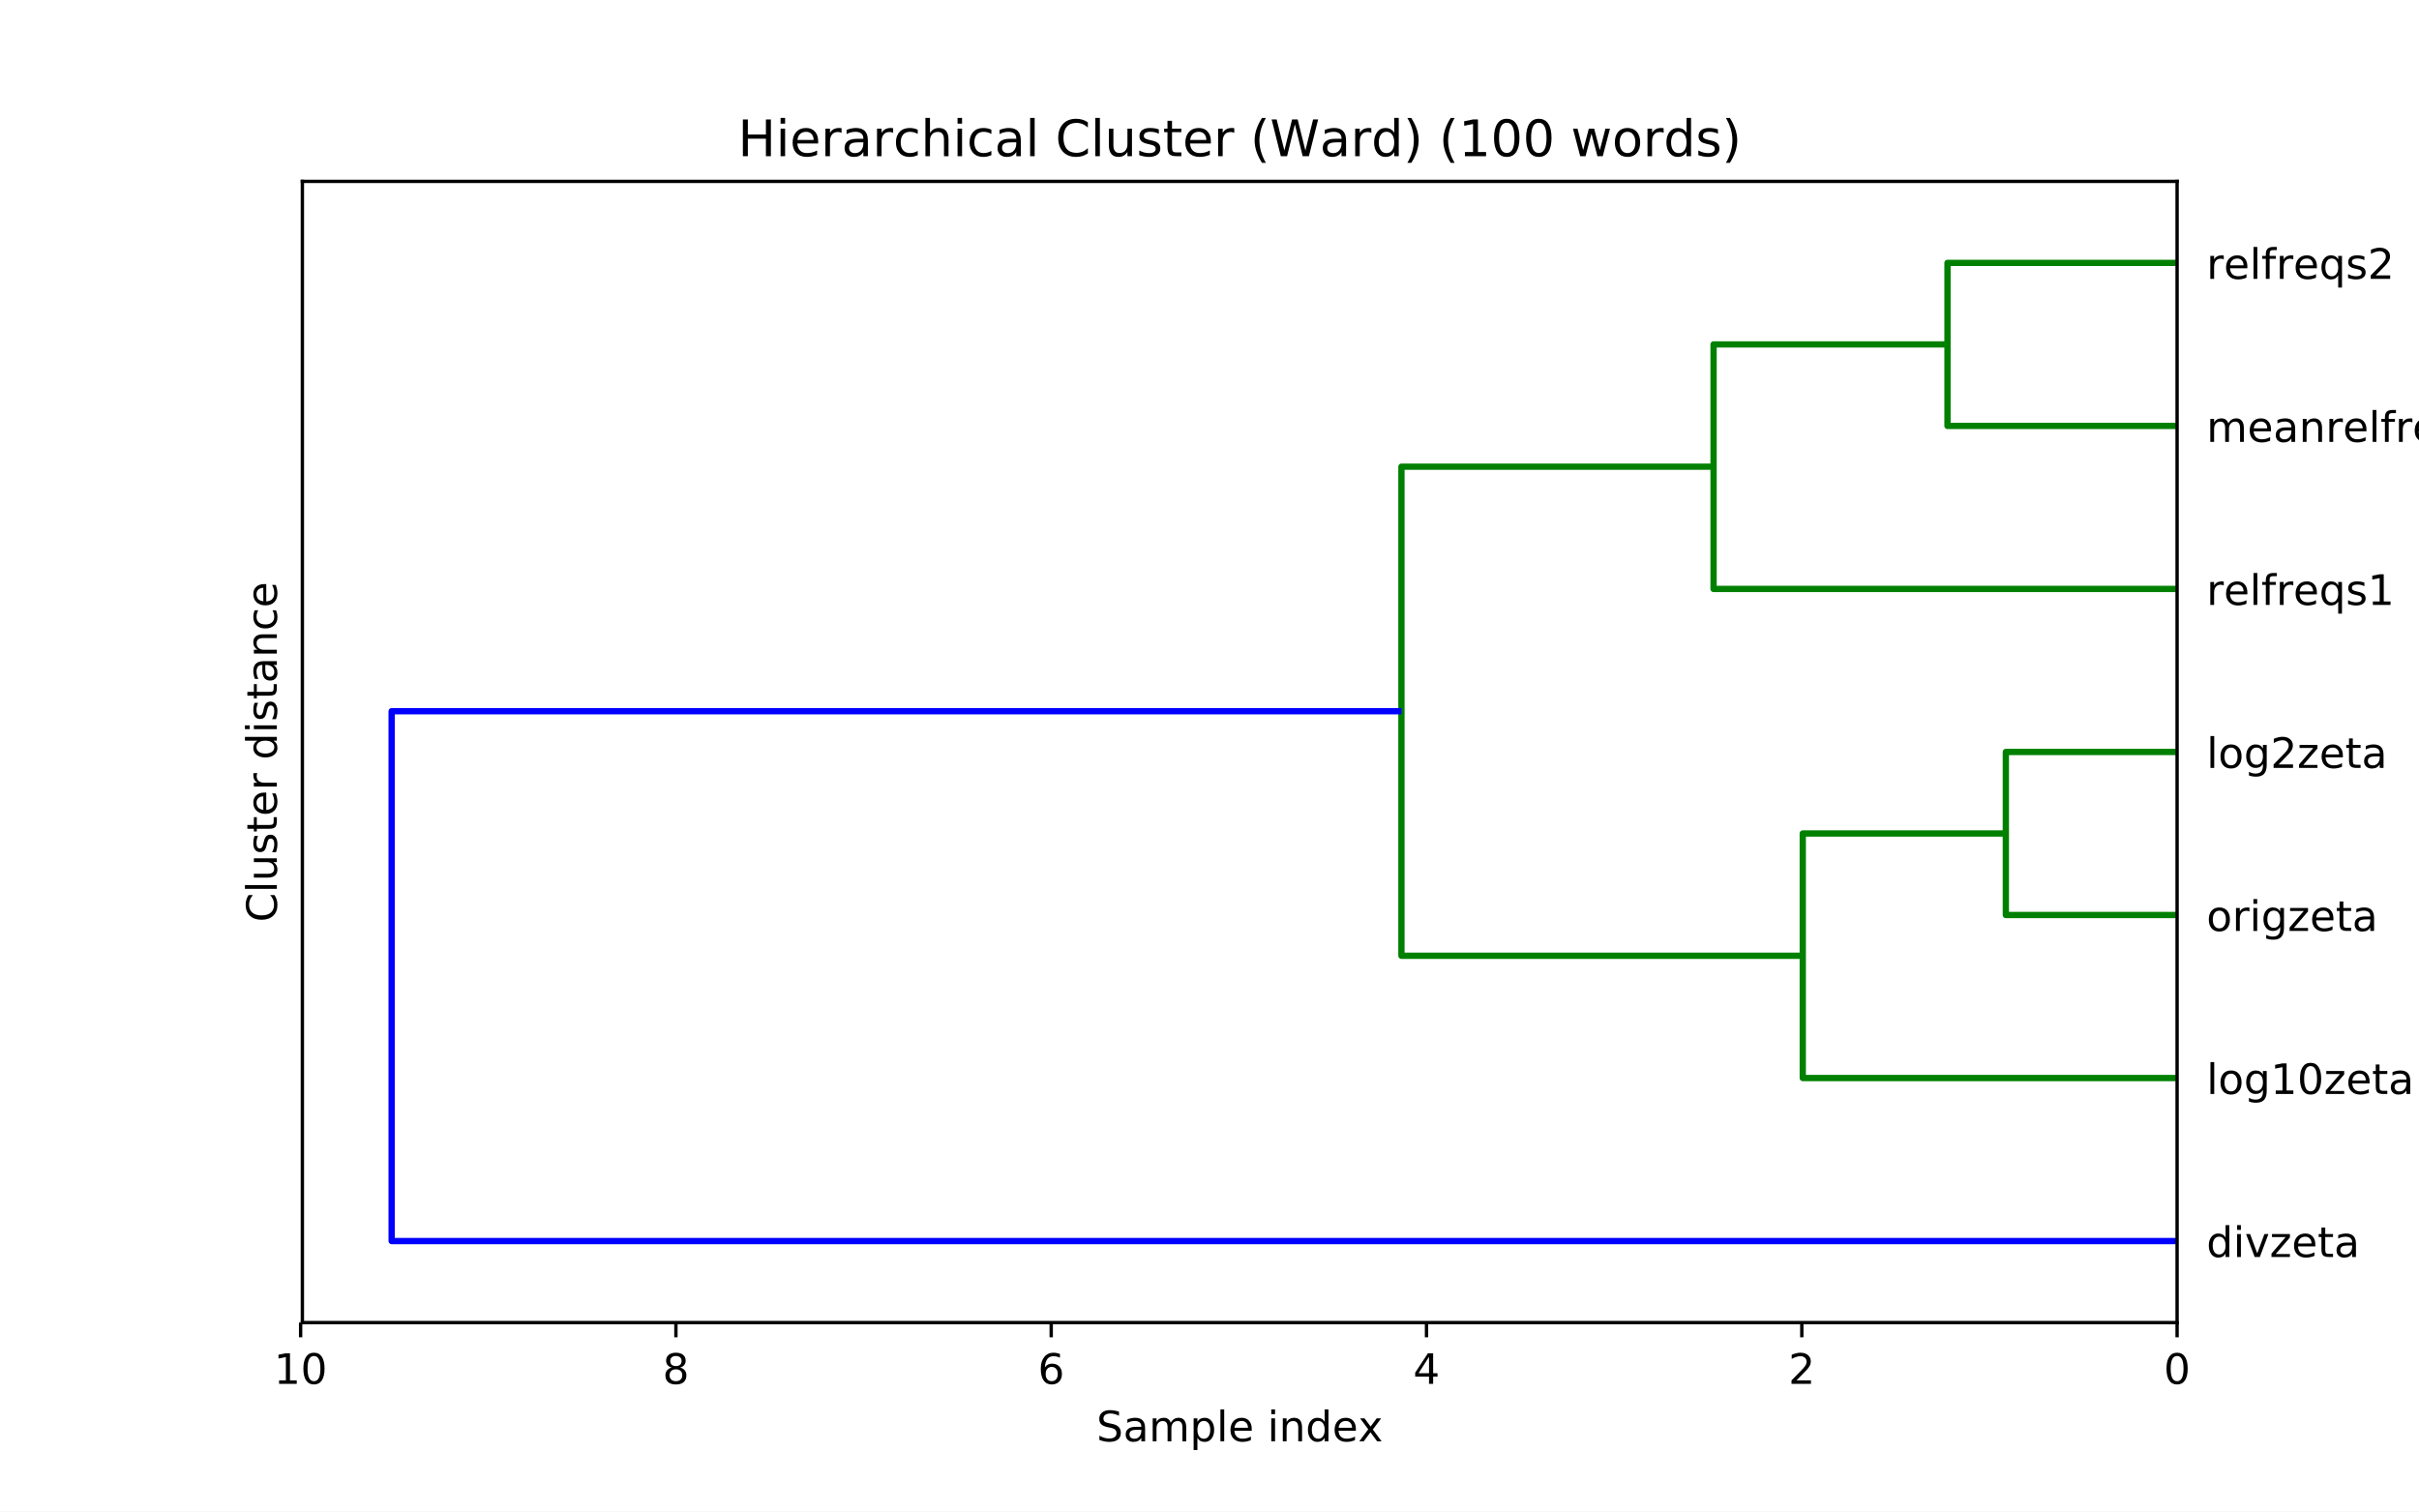
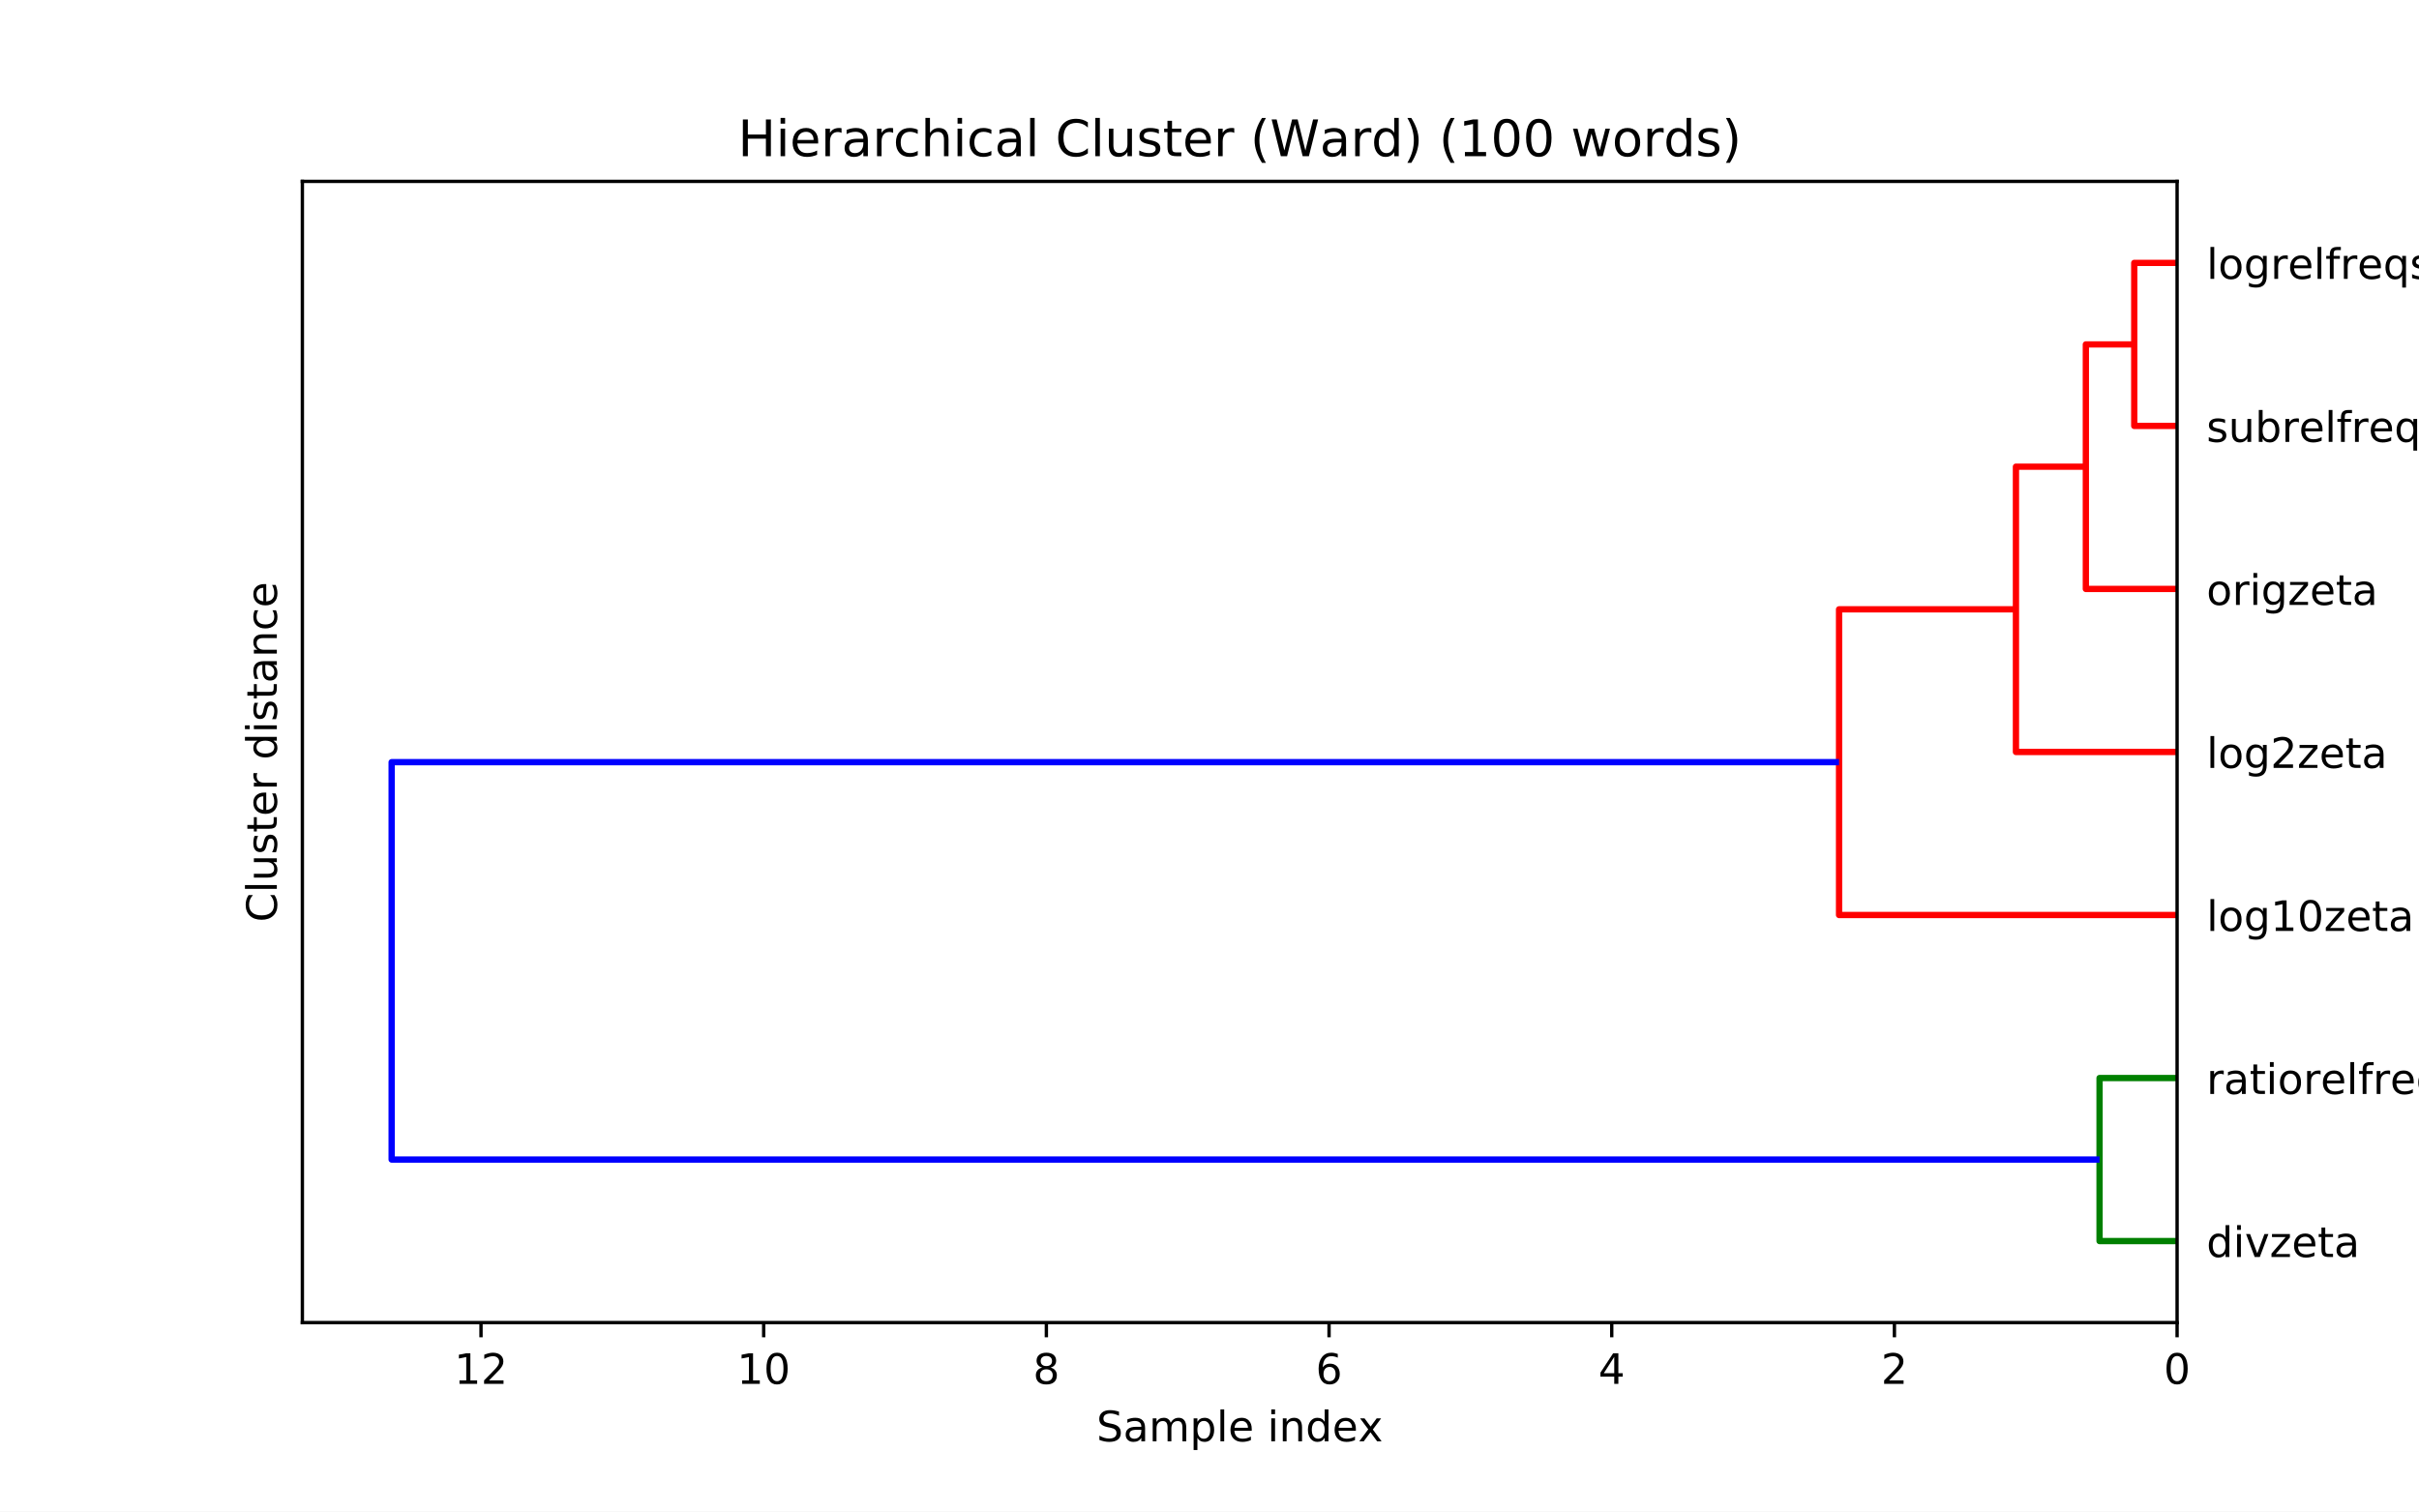
<svg xmlns="http://www.w3.org/2000/svg" xmlns:xlink="http://www.w3.org/1999/xlink" height="360pt" version="1.1" viewBox="0 0 576 360" width="576pt">
  <defs>
    <style type="text/css">
*{stroke-linecap:butt;stroke-linejoin:round;}
  </style>
  </defs>
  <g id="figure_1">
    <g id="patch_1">
      <path d="M 0 360  L 576 360  L 576 0  L 0 0  z " style="fill:#ffffff;" />
    </g>
    <g id="axes_1">
      <g id="patch_2">
        <path d="M 72 315  L 518.4 315  L 518.4 43.2  L 72 43.2  z " style="fill:#ffffff;" />
      </g>
      <g id="matplotlib.axis_1">
        <g id="xtick_1">
          <g id="line2d_1">
            <defs>
-               <path d="M 0 0  L 0 3.5  " id="m16da361087" style="stroke:#000000;stroke-width:0.8;" />
-             </defs>
-             <g>
-               <use style="stroke:#000000;stroke-width:0.8;" x="518.4" xlink:href="#m16da361087" y="315" />
+               <path d="M 0 0  L 0 3.5  " id="meb3d5bbea2" style="stroke:#000000;stroke-width:0.8;" />
+             </defs>
+             <g>
+               <use style="stroke:#000000;stroke-width:0.8;" x="518.4" xlink:href="#meb3d5bbea2" y="315" />
            </g>
          </g>
          <g id="text_1">
            <defs>
              <path d="M 31.781 66.406  Q 24.172 66.406 20.328 58.906  Q 16.5 51.422 16.5 36.375  Q 16.5 21.391 20.328 13.891  Q 24.172 6.391 31.781 6.391  Q 39.453 6.391 43.281 13.891  Q 47.125 21.391 47.125 36.375  Q 47.125 51.422 43.281 58.906  Q 39.453 66.406 31.781 66.406  z M 31.781 74.219  Q 44.047 74.219 50.516 64.516  Q 56.984 54.828 56.984 36.375  Q 56.984 17.969 50.516 8.266  Q 44.047 -1.422 31.781 -1.422  Q 19.531 -1.422 13.062 8.266  Q 6.594 17.969 6.594 36.375  Q 6.594 54.828 13.062 64.516  Q 19.531 74.219 31.781 74.219  z " id="DejaVuSans-30" />
            </defs>
            <g transform="translate(515.2188 329.5984)scale(0.1 -0.1)">
              <use xlink:href="#DejaVuSans-30" />
            </g>
          </g>
        </g>
        <g id="xtick_2">
          <g id="line2d_2">
            <g>
-               <use style="stroke:#000000;stroke-width:0.8;" x="429.036" xlink:href="#m16da361087" y="315" />
+               <use style="stroke:#000000;stroke-width:0.8;" x="451.089" xlink:href="#meb3d5bbea2" y="315" />
            </g>
          </g>
          <g id="text_2">
            <defs>
              <path d="M 19.188 8.297  L 53.609 8.297  L 53.609 0  L 7.328 0  L 7.328 8.297  Q 12.938 14.109 22.625 23.891  Q 32.328 33.688 34.812 36.531  Q 39.547 41.844 41.422 45.531  Q 43.312 49.219 43.312 52.781  Q 43.312 58.594 39.234 62.25  Q 35.156 65.922 28.609 65.922  Q 23.969 65.922 18.812 64.312  Q 13.672 62.703 7.812 59.422  L 7.812 69.391  Q 13.766 71.781 18.938 73  Q 24.125 74.219 28.422 74.219  Q 39.75 74.219 46.484 68.547  Q 53.219 62.891 53.219 53.422  Q 53.219 48.922 51.531 44.891  Q 49.859 40.875 45.406 35.406  Q 44.188 33.984 37.641 27.219  Q 31.109 20.453 19.188 8.297  z " id="DejaVuSans-32" />
            </defs>
-             <g transform="translate(425.8551 329.5984)scale(0.1 -0.1)">
+             <g transform="translate(447.9078 329.5984)scale(0.1 -0.1)">
              <use xlink:href="#DejaVuSans-32" />
            </g>
          </g>
        </g>
        <g id="xtick_3">
          <g id="line2d_3">
            <g>
-               <use style="stroke:#000000;stroke-width:0.8;" x="339.673" xlink:href="#m16da361087" y="315" />
+               <use style="stroke:#000000;stroke-width:0.8;" x="383.778" xlink:href="#meb3d5bbea2" y="315" />
            </g>
          </g>
          <g id="text_3">
            <defs>
              <path d="M 37.797 64.312  L 12.891 25.391  L 37.797 25.391  z M 35.203 72.906  L 47.609 72.906  L 47.609 25.391  L 58.016 25.391  L 58.016 17.188  L 47.609 17.188  L 47.609 0  L 37.797 0  L 37.797 17.188  L 4.891 17.188  L 4.891 26.703  z " id="DejaVuSans-34" />
            </defs>
-             <g transform="translate(336.4915 329.5984)scale(0.1 -0.1)">
+             <g transform="translate(380.5968 329.5984)scale(0.1 -0.1)">
              <use xlink:href="#DejaVuSans-34" />
            </g>
          </g>
        </g>
        <g id="xtick_4">
          <g id="line2d_4">
            <g>
-               <use style="stroke:#000000;stroke-width:0.8;" x="250.309" xlink:href="#m16da361087" y="315" />
+               <use style="stroke:#000000;stroke-width:0.8;" x="316.467" xlink:href="#meb3d5bbea2" y="315" />
            </g>
          </g>
          <g id="text_4">
            <defs>
              <path d="M 33.016 40.375  Q 26.375 40.375 22.484 35.828  Q 18.609 31.297 18.609 23.391  Q 18.609 15.531 22.484 10.953  Q 26.375 6.391 33.016 6.391  Q 39.656 6.391 43.531 10.953  Q 47.406 15.531 47.406 23.391  Q 47.406 31.297 43.531 35.828  Q 39.656 40.375 33.016 40.375  z M 52.594 71.297  L 52.594 62.312  Q 48.875 64.062 45.094 64.984  Q 41.312 65.922 37.594 65.922  Q 27.828 65.922 22.672 59.328  Q 17.531 52.734 16.797 39.406  Q 19.672 43.656 24.016 45.922  Q 28.375 48.188 33.594 48.188  Q 44.578 48.188 50.953 41.516  Q 57.328 34.859 57.328 23.391  Q 57.328 12.156 50.688 5.359  Q 44.047 -1.422 33.016 -1.422  Q 20.359 -1.422 13.672 8.266  Q 6.984 17.969 6.984 36.375  Q 6.984 53.656 15.188 63.938  Q 23.391 74.219 37.203 74.219  Q 40.922 74.219 44.703 73.484  Q 48.484 72.75 52.594 71.297  z " id="DejaVuSans-36" />
            </defs>
-             <g transform="translate(247.1279 329.5984)scale(0.1 -0.1)">
+             <g transform="translate(313.2859 329.5984)scale(0.1 -0.1)">
              <use xlink:href="#DejaVuSans-36" />
            </g>
          </g>
        </g>
        <g id="xtick_5">
          <g id="line2d_5">
            <g>
-               <use style="stroke:#000000;stroke-width:0.8;" x="160.945" xlink:href="#m16da361087" y="315" />
+               <use style="stroke:#000000;stroke-width:0.8;" x="249.156" xlink:href="#meb3d5bbea2" y="315" />
            </g>
          </g>
          <g id="text_5">
            <defs>
              <path d="M 31.781 34.625  Q 24.75 34.625 20.719 30.859  Q 16.703 27.094 16.703 20.516  Q 16.703 13.922 20.719 10.156  Q 24.75 6.391 31.781 6.391  Q 38.812 6.391 42.859 10.172  Q 46.922 13.969 46.922 20.516  Q 46.922 27.094 42.891 30.859  Q 38.875 34.625 31.781 34.625  z M 21.922 38.812  Q 15.578 40.375 12.031 44.719  Q 8.5 49.078 8.5 55.328  Q 8.5 64.062 14.719 69.141  Q 20.953 74.219 31.781 74.219  Q 42.672 74.219 48.875 69.141  Q 55.078 64.062 55.078 55.328  Q 55.078 49.078 51.531 44.719  Q 48 40.375 41.703 38.812  Q 48.828 37.156 52.797 32.312  Q 56.781 27.484 56.781 20.516  Q 56.781 9.906 50.312 4.234  Q 43.844 -1.422 31.781 -1.422  Q 19.734 -1.422 13.25 4.234  Q 6.781 9.906 6.781 20.516  Q 6.781 27.484 10.781 32.312  Q 14.797 37.156 21.922 38.812  z M 18.312 54.391  Q 18.312 48.734 21.844 45.562  Q 25.391 42.391 31.781 42.391  Q 38.141 42.391 41.719 45.562  Q 45.312 48.734 45.312 54.391  Q 45.312 60.062 41.719 63.234  Q 38.141 66.406 31.781 66.406  Q 25.391 66.406 21.844 63.234  Q 18.312 60.062 18.312 54.391  z " id="DejaVuSans-38" />
            </defs>
-             <g transform="translate(157.7642 329.5984)scale(0.1 -0.1)">
+             <g transform="translate(245.9749 329.5984)scale(0.1 -0.1)">
              <use xlink:href="#DejaVuSans-38" />
            </g>
          </g>
        </g>
        <g id="xtick_6">
          <g id="line2d_6">
            <g>
-               <use style="stroke:#000000;stroke-width:0.8;" x="71.582" xlink:href="#m16da361087" y="315" />
+               <use style="stroke:#000000;stroke-width:0.8;" x="181.845" xlink:href="#meb3d5bbea2" y="315" />
            </g>
          </g>
          <g id="text_6">
            <defs>
              <path d="M 12.406 8.297  L 28.516 8.297  L 28.516 63.922  L 10.984 60.406  L 10.984 69.391  L 28.422 72.906  L 38.281 72.906  L 38.281 8.297  L 54.391 8.297  L 54.391 0  L 12.406 0  z " id="DejaVuSans-31" />
            </defs>
-             <g transform="translate(65.21937 329.5984)scale(0.1 -0.1)">
+             <g transform="translate(175.4827 329.5984)scale(0.1 -0.1)">
              <use xlink:href="#DejaVuSans-31" />
              <use x="63.623" xlink:href="#DejaVuSans-30" />
            </g>
          </g>
        </g>
-         <g id="text_7">
+         <g id="xtick_7">
+           <g id="line2d_7">
+             <g>
+               <use style="stroke:#000000;stroke-width:0.8;" x="114.534" xlink:href="#meb3d5bbea2" y="315" />
+             </g>
+           </g>
+           <g id="text_7">
+             <g transform="translate(108.1718 329.5984)scale(0.1 -0.1)">
+               <use xlink:href="#DejaVuSans-31" />
+               <use x="63.623" xlink:href="#DejaVuSans-32" />
+             </g>
+           </g>
+         </g>
+         <g id="text_8">
          <defs>
            <path d="M 53.516 70.516  L 53.516 60.891  Q 47.906 63.578 42.922 64.891  Q 37.938 66.219 33.297 66.219  Q 25.25 66.219 20.875 63.094  Q 16.5 59.969 16.5 54.203  Q 16.5 49.359 19.406 46.891  Q 22.312 44.438 30.422 42.922  L 36.375 41.703  Q 47.406 39.594 52.656 34.297  Q 57.906 29 57.906 20.125  Q 57.906 9.516 50.797 4.047  Q 43.703 -1.422 29.984 -1.422  Q 24.812 -1.422 18.969 -0.25  Q 13.141 0.922 6.891 3.219  L 6.891 13.375  Q 12.891 10.016 18.656 8.297  Q 24.422 6.594 29.984 6.594  Q 38.422 6.594 43.016 9.906  Q 47.609 13.234 47.609 19.391  Q 47.609 24.75 44.312 27.781  Q 41.016 30.812 33.5 32.328  L 27.484 33.5  Q 16.453 35.688 11.516 40.375  Q 6.594 45.062 6.594 53.422  Q 6.594 63.094 13.406 68.656  Q 20.219 74.219 32.172 74.219  Q 37.312 74.219 42.625 73.281  Q 47.953 72.359 53.516 70.516  z " id="DejaVuSans-53" />
            <path d="M 34.281 27.484  Q 23.391 27.484 19.188 25  Q 14.984 22.516 14.984 16.5  Q 14.984 11.719 18.141 8.906  Q 21.297 6.109 26.703 6.109  Q 34.188 6.109 38.703 11.406  Q 43.219 16.703 43.219 25.484  L 43.219 27.484  z M 52.203 31.203  L 52.203 0  L 43.219 0  L 43.219 8.297  Q 40.141 3.328 35.547 0.953  Q 30.953 -1.422 24.312 -1.422  Q 15.922 -1.422 10.953 3.297  Q 6 8.016 6 15.922  Q 6 25.141 12.172 29.828  Q 18.359 34.516 30.609 34.516  L 43.219 34.516  L 43.219 35.406  Q 43.219 41.609 39.141 45  Q 35.062 48.391 27.688 48.391  Q 23 48.391 18.547 47.266  Q 14.109 46.141 10.016 43.891  L 10.016 52.203  Q 14.938 54.109 19.578 55.047  Q 24.219 56 28.609 56  Q 40.484 56 46.344 49.844  Q 52.203 43.703 52.203 31.203  z " id="DejaVuSans-61" />
            <path d="M 52 44.188  Q 55.375 50.25 60.062 53.125  Q 64.75 56 71.094 56  Q 79.641 56 84.281 50.016  Q 88.922 44.047 88.922 33.016  L 88.922 0  L 79.891 0  L 79.891 32.719  Q 79.891 40.578 77.094 44.375  Q 74.312 48.188 68.609 48.188  Q 61.625 48.188 57.562 43.547  Q 53.516 38.922 53.516 30.906  L 53.516 0  L 44.484 0  L 44.484 32.719  Q 44.484 40.625 41.703 44.406  Q 38.922 48.188 33.109 48.188  Q 26.219 48.188 22.156 43.531  Q 18.109 38.875 18.109 30.906  L 18.109 0  L 9.078 0  L 9.078 54.688  L 18.109 54.688  L 18.109 46.188  Q 21.188 51.219 25.484 53.609  Q 29.781 56 35.688 56  Q 41.656 56 45.828 52.969  Q 50 49.953 52 44.188  z " id="DejaVuSans-6d" />
            <path d="M 18.109 8.203  L 18.109 -20.797  L 9.078 -20.797  L 9.078 54.688  L 18.109 54.688  L 18.109 46.391  Q 20.953 51.266 25.266 53.625  Q 29.594 56 35.594 56  Q 45.562 56 51.781 48.094  Q 58.016 40.188 58.016 27.297  Q 58.016 14.406 51.781 6.484  Q 45.562 -1.422 35.594 -1.422  Q 29.594 -1.422 25.266 0.953  Q 20.953 3.328 18.109 8.203  z M 48.688 27.297  Q 48.688 37.203 44.609 42.844  Q 40.531 48.484 33.406 48.484  Q 26.266 48.484 22.188 42.844  Q 18.109 37.203 18.109 27.297  Q 18.109 17.391 22.188 11.75  Q 26.266 6.109 33.406 6.109  Q 40.531 6.109 44.609 11.75  Q 48.688 17.391 48.688 27.297  z " id="DejaVuSans-70" />
            <path d="M 9.422 75.984  L 18.406 75.984  L 18.406 0  L 9.422 0  z " id="DejaVuSans-6c" />
            <path d="M 56.203 29.594  L 56.203 25.203  L 14.891 25.203  Q 15.484 15.922 20.484 11.062  Q 25.484 6.203 34.422 6.203  Q 39.594 6.203 44.453 7.469  Q 49.312 8.734 54.109 11.281  L 54.109 2.781  Q 49.266 0.734 44.188 -0.344  Q 39.109 -1.422 33.891 -1.422  Q 20.797 -1.422 13.156 6.188  Q 5.516 13.812 5.516 26.812  Q 5.516 40.234 12.766 48.109  Q 20.016 56 32.328 56  Q 43.359 56 49.781 48.891  Q 56.203 41.797 56.203 29.594  z M 47.219 32.234  Q 47.125 39.594 43.094 43.984  Q 39.062 48.391 32.422 48.391  Q 24.906 48.391 20.391 44.141  Q 15.875 39.891 15.188 32.172  z " id="DejaVuSans-65" />
            <path id="DejaVuSans-20" />
            <path d="M 9.422 54.688  L 18.406 54.688  L 18.406 0  L 9.422 0  z M 9.422 75.984  L 18.406 75.984  L 18.406 64.594  L 9.422 64.594  z " id="DejaVuSans-69" />
            <path d="M 54.891 33.016  L 54.891 0  L 45.906 0  L 45.906 32.719  Q 45.906 40.484 42.875 44.328  Q 39.844 48.188 33.797 48.188  Q 26.516 48.188 22.312 43.547  Q 18.109 38.922 18.109 30.906  L 18.109 0  L 9.078 0  L 9.078 54.688  L 18.109 54.688  L 18.109 46.188  Q 21.344 51.125 25.703 53.562  Q 30.078 56 35.797 56  Q 45.219 56 50.047 50.172  Q 54.891 44.344 54.891 33.016  z " id="DejaVuSans-6e" />
            <path d="M 45.406 46.391  L 45.406 75.984  L 54.391 75.984  L 54.391 0  L 45.406 0  L 45.406 8.203  Q 42.578 3.328 38.25 0.953  Q 33.938 -1.422 27.875 -1.422  Q 17.969 -1.422 11.734 6.484  Q 5.516 14.406 5.516 27.297  Q 5.516 40.188 11.734 48.094  Q 17.969 56 27.875 56  Q 33.938 56 38.25 53.625  Q 42.578 51.266 45.406 46.391  z M 14.797 27.297  Q 14.797 17.391 18.875 11.75  Q 22.953 6.109 30.078 6.109  Q 37.203 6.109 41.297 11.75  Q 45.406 17.391 45.406 27.297  Q 45.406 37.203 41.297 42.844  Q 37.203 48.484 30.078 48.484  Q 22.953 48.484 18.875 42.844  Q 14.797 37.203 14.797 27.297  z " id="DejaVuSans-64" />
            <path d="M 54.891 54.688  L 35.109 28.078  L 55.906 0  L 45.312 0  L 29.391 21.484  L 13.484 0  L 2.875 0  L 24.125 28.609  L 4.688 54.688  L 15.281 54.688  L 29.781 35.203  L 44.281 54.688  z " id="DejaVuSans-78" />
          </defs>
          <g transform="translate(261.0953 343.2766)scale(0.1 -0.1)">
            <use xlink:href="#DejaVuSans-53" />
            <use x="63.477" xlink:href="#DejaVuSans-61" />
            <use x="124.756" xlink:href="#DejaVuSans-6d" />
            <use x="222.168" xlink:href="#DejaVuSans-70" />
            <use x="285.645" xlink:href="#DejaVuSans-6c" />
            <use x="313.428" xlink:href="#DejaVuSans-65" />
            <use x="374.951" xlink:href="#DejaVuSans-20" />
            <use x="406.738" xlink:href="#DejaVuSans-69" />
            <use x="434.521" xlink:href="#DejaVuSans-6e" />
            <use x="497.9" xlink:href="#DejaVuSans-64" />
            <use x="561.377" xlink:href="#DejaVuSans-65" />
            <use x="622.885" xlink:href="#DejaVuSans-78" />
          </g>
        </g>
      </g>
      <g id="matplotlib.axis_2">
        <g id="ytick_1">
-           <g id="text_8">
+           <g id="text_9">
            <defs>
              <path d="M 2.984 54.688  L 12.5 54.688  L 29.594 8.797  L 46.688 54.688  L 56.203 54.688  L 35.688 0  L 23.484 0  z " id="DejaVuSans-76" />
              <path d="M 5.516 54.688  L 48.188 54.688  L 48.188 46.484  L 14.406 7.172  L 48.188 7.172  L 48.188 0  L 4.297 0  L 4.297 8.203  L 38.094 47.516  L 5.516 47.516  z " id="DejaVuSans-7a" />
              <path d="M 18.312 70.219  L 18.312 54.688  L 36.812 54.688  L 36.812 47.703  L 18.312 47.703  L 18.312 18.016  Q 18.312 11.328 20.141 9.422  Q 21.969 7.516 27.594 7.516  L 36.812 7.516  L 36.812 0  L 27.594 0  Q 17.188 0 13.234 3.875  Q 9.281 7.766 9.281 18.016  L 9.281 47.703  L 2.688 47.703  L 2.688 54.688  L 9.281 54.688  L 9.281 70.219  z " id="DejaVuSans-74" />
            </defs>
            <g transform="translate(525.4 299.3849)scale(0.1 -0.1)">
              <use xlink:href="#DejaVuSans-64" />
              <use x="63.477" xlink:href="#DejaVuSans-69" />
              <use x="91.26" xlink:href="#DejaVuSans-76" />
              <use x="150.439" xlink:href="#DejaVuSans-7a" />
              <use x="202.93" xlink:href="#DejaVuSans-65" />
              <use x="264.453" xlink:href="#DejaVuSans-74" />
              <use x="303.662" xlink:href="#DejaVuSans-61" />
            </g>
          </g>
        </g>
        <g id="ytick_2">
-           <g id="text_9">
-             <defs>
+           <g id="text_10">
+             <defs>
+               <path d="M 41.109 46.297  Q 39.594 47.172 37.812 47.578  Q 36.031 48 33.891 48  Q 26.266 48 22.188 43.047  Q 18.109 38.094 18.109 28.812  L 18.109 0  L 9.078 0  L 9.078 54.688  L 18.109 54.688  L 18.109 46.188  Q 20.953 51.172 25.484 53.578  Q 30.031 56 36.531 56  Q 37.453 56 38.578 55.875  Q 39.703 55.766 41.062 55.516  z " id="DejaVuSans-72" />
              <path d="M 30.609 48.391  Q 23.391 48.391 19.188 42.75  Q 14.984 37.109 14.984 27.297  Q 14.984 17.484 19.156 11.844  Q 23.344 6.203 30.609 6.203  Q 37.797 6.203 41.984 11.859  Q 46.188 17.531 46.188 27.297  Q 46.188 37.016 41.984 42.703  Q 37.797 48.391 30.609 48.391  z M 30.609 56  Q 42.328 56 49.016 48.375  Q 55.719 40.766 55.719 27.297  Q 55.719 13.875 49.016 6.219  Q 42.328 -1.422 30.609 -1.422  Q 18.844 -1.422 12.172 6.219  Q 5.516 13.875 5.516 27.297  Q 5.516 40.766 12.172 48.375  Q 18.844 56 30.609 56  z " id="DejaVuSans-6f" />
+               <path d="M 37.109 75.984  L 37.109 68.5  L 28.516 68.5  Q 23.688 68.5 21.797 66.547  Q 19.922 64.594 19.922 59.516  L 19.922 54.688  L 34.719 54.688  L 34.719 47.703  L 19.922 47.703  L 19.922 0  L 10.891 0  L 10.891 47.703  L 2.297 47.703  L 2.297 54.688  L 10.891 54.688  L 10.891 58.5  Q 10.891 67.625 15.141 71.797  Q 19.391 75.984 28.609 75.984  z " id="DejaVuSans-66" />
+               <path d="M 14.797 27.297  Q 14.797 17.391 18.875 11.75  Q 22.953 6.109 30.078 6.109  Q 37.203 6.109 41.297 11.75  Q 45.406 17.391 45.406 27.297  Q 45.406 37.203 41.297 42.844  Q 37.203 48.484 30.078 48.484  Q 22.953 48.484 18.875 42.844  Q 14.797 37.203 14.797 27.297  z M 45.406 8.203  Q 42.578 3.328 38.25 0.953  Q 33.938 -1.422 27.875 -1.422  Q 17.969 -1.422 11.734 6.484  Q 5.516 14.406 5.516 27.297  Q 5.516 40.188 11.734 48.094  Q 17.969 56 27.875 56  Q 33.938 56 38.25 53.625  Q 42.578 51.266 45.406 46.391  L 45.406 54.688  L 54.391 54.688  L 54.391 -20.797  L 45.406 -20.797  z " id="DejaVuSans-71" />
+               <path d="M 44.281 53.078  L 44.281 44.578  Q 40.484 46.531 36.375 47.5  Q 32.281 48.484 27.875 48.484  Q 21.188 48.484 17.844 46.438  Q 14.5 44.391 14.5 40.281  Q 14.5 37.156 16.891 35.375  Q 19.281 33.594 26.516 31.984  L 29.594 31.297  Q 39.156 29.25 43.188 25.516  Q 47.219 21.781 47.219 15.094  Q 47.219 7.469 41.188 3.016  Q 35.156 -1.422 24.609 -1.422  Q 20.219 -1.422 15.453 -0.562  Q 10.688 0.297 5.422 2  L 5.422 11.281  Q 10.406 8.688 15.234 7.391  Q 20.062 6.109 24.812 6.109  Q 31.156 6.109 34.562 8.281  Q 37.984 10.453 37.984 14.406  Q 37.984 18.062 35.516 20.016  Q 33.062 21.969 24.703 23.781  L 21.578 24.516  Q 13.234 26.266 9.516 29.906  Q 5.812 33.547 5.812 39.891  Q 5.812 47.609 11.281 51.797  Q 16.75 56 26.812 56  Q 31.781 56 36.172 55.266  Q 40.578 54.547 44.281 53.078  z " id="DejaVuSans-73" />
+             </defs>
+             <g transform="translate(525.4 260.5564)scale(0.1 -0.1)">
+               <use xlink:href="#DejaVuSans-72" />
+               <use x="41.113" xlink:href="#DejaVuSans-61" />
+               <use x="102.393" xlink:href="#DejaVuSans-74" />
+               <use x="141.602" xlink:href="#DejaVuSans-69" />
+               <use x="169.385" xlink:href="#DejaVuSans-6f" />
+               <use x="230.566" xlink:href="#DejaVuSans-72" />
+               <use x="271.648" xlink:href="#DejaVuSans-65" />
+               <use x="333.172" xlink:href="#DejaVuSans-6c" />
+               <use x="360.955" xlink:href="#DejaVuSans-66" />
+               <use x="396.16" xlink:href="#DejaVuSans-72" />
+               <use x="437.242" xlink:href="#DejaVuSans-65" />
+               <use x="498.766" xlink:href="#DejaVuSans-71" />
+               <use x="562.242" xlink:href="#DejaVuSans-73" />
+             </g>
+           </g>
+         </g>
+         <g id="ytick_3">
+           <g id="text_11">
+             <defs>
              <path d="M 45.406 27.984  Q 45.406 37.75 41.375 43.109  Q 37.359 48.484 30.078 48.484  Q 22.859 48.484 18.828 43.109  Q 14.797 37.75 14.797 27.984  Q 14.797 18.266 18.828 12.891  Q 22.859 7.516 30.078 7.516  Q 37.359 7.516 41.375 12.891  Q 45.406 18.266 45.406 27.984  z M 54.391 6.781  Q 54.391 -7.172 48.188 -13.984  Q 42 -20.797 29.203 -20.797  Q 24.469 -20.797 20.266 -20.094  Q 16.062 -19.391 12.109 -17.922  L 12.109 -9.188  Q 16.062 -11.328 19.922 -12.344  Q 23.781 -13.375 27.781 -13.375  Q 36.625 -13.375 41.016 -8.766  Q 45.406 -4.156 45.406 5.172  L 45.406 9.625  Q 42.625 4.781 38.281 2.391  Q 33.938 0 27.875 0  Q 17.828 0 11.672 7.656  Q 5.516 15.328 5.516 27.984  Q 5.516 40.672 11.672 48.328  Q 17.828 56 27.875 56  Q 33.938 56 38.281 53.609  Q 42.625 51.219 45.406 46.391  L 45.406 54.688  L 54.391 54.688  z " id="DejaVuSans-67" />
            </defs>
-             <g transform="translate(525.4 260.5564)scale(0.1 -0.1)">
+             <g transform="translate(525.4 221.7278)scale(0.1 -0.1)">
              <use xlink:href="#DejaVuSans-6c" />
              <use x="27.783" xlink:href="#DejaVuSans-6f" />
              <use x="88.965" xlink:href="#DejaVuSans-67" />
              <use x="152.441" xlink:href="#DejaVuSans-31" />
              <use x="216.064" xlink:href="#DejaVuSans-30" />
              <use x="279.688" xlink:href="#DejaVuSans-7a" />
              <use x="332.178" xlink:href="#DejaVuSans-65" />
              <use x="393.701" xlink:href="#DejaVuSans-74" />
              <use x="432.91" xlink:href="#DejaVuSans-61" />
            </g>
          </g>
        </g>
-         <g id="ytick_3">
-           <g id="text_10">
-             <defs>
-               <path d="M 41.109 46.297  Q 39.594 47.172 37.812 47.578  Q 36.031 48 33.891 48  Q 26.266 48 22.188 43.047  Q 18.109 38.094 18.109 28.812  L 18.109 0  L 9.078 0  L 9.078 54.688  L 18.109 54.688  L 18.109 46.188  Q 20.953 51.172 25.484 53.578  Q 30.031 56 36.531 56  Q 37.453 56 38.578 55.875  Q 39.703 55.766 41.062 55.516  z " id="DejaVuSans-72" />
-             </defs>
-             <g transform="translate(525.4 221.7278)scale(0.1 -0.1)">
-               <use xlink:href="#DejaVuSans-6f" />
-               <use x="61.182" xlink:href="#DejaVuSans-72" />
-               <use x="102.295" xlink:href="#DejaVuSans-69" />
-               <use x="130.078" xlink:href="#DejaVuSans-67" />
-               <use x="193.555" xlink:href="#DejaVuSans-7a" />
-               <use x="246.045" xlink:href="#DejaVuSans-65" />
-               <use x="307.568" xlink:href="#DejaVuSans-74" />
-               <use x="346.777" xlink:href="#DejaVuSans-61" />
-             </g>
-           </g>
-         </g>
        <g id="ytick_4">
-           <g id="text_11">
+           <g id="text_12">
            <g transform="translate(525.4 182.8992)scale(0.1 -0.1)">
              <use xlink:href="#DejaVuSans-6c" />
              <use x="27.783" xlink:href="#DejaVuSans-6f" />
              <use x="88.965" xlink:href="#DejaVuSans-67" />
              <use x="152.441" xlink:href="#DejaVuSans-32" />
              <use x="216.064" xlink:href="#DejaVuSans-7a" />
              <use x="268.555" xlink:href="#DejaVuSans-65" />
              <use x="330.078" xlink:href="#DejaVuSans-74" />
              <use x="369.287" xlink:href="#DejaVuSans-61" />
            </g>
          </g>
        </g>
        <g id="ytick_5">
-           <g id="text_12">
-             <defs>
-               <path d="M 37.109 75.984  L 37.109 68.5  L 28.516 68.5  Q 23.688 68.5 21.797 66.547  Q 19.922 64.594 19.922 59.516  L 19.922 54.688  L 34.719 54.688  L 34.719 47.703  L 19.922 47.703  L 19.922 0  L 10.891 0  L 10.891 47.703  L 2.297 47.703  L 2.297 54.688  L 10.891 54.688  L 10.891 58.5  Q 10.891 67.625 15.141 71.797  Q 19.391 75.984 28.609 75.984  z " id="DejaVuSans-66" />
-               <path d="M 14.797 27.297  Q 14.797 17.391 18.875 11.75  Q 22.953 6.109 30.078 6.109  Q 37.203 6.109 41.297 11.75  Q 45.406 17.391 45.406 27.297  Q 45.406 37.203 41.297 42.844  Q 37.203 48.484 30.078 48.484  Q 22.953 48.484 18.875 42.844  Q 14.797 37.203 14.797 27.297  z M 45.406 8.203  Q 42.578 3.328 38.25 0.953  Q 33.938 -1.422 27.875 -1.422  Q 17.969 -1.422 11.734 6.484  Q 5.516 14.406 5.516 27.297  Q 5.516 40.188 11.734 48.094  Q 17.969 56 27.875 56  Q 33.938 56 38.25 53.625  Q 42.578 51.266 45.406 46.391  L 45.406 54.688  L 54.391 54.688  L 54.391 -20.797  L 45.406 -20.797  z " id="DejaVuSans-71" />
-               <path d="M 44.281 53.078  L 44.281 44.578  Q 40.484 46.531 36.375 47.5  Q 32.281 48.484 27.875 48.484  Q 21.188 48.484 17.844 46.438  Q 14.5 44.391 14.5 40.281  Q 14.5 37.156 16.891 35.375  Q 19.281 33.594 26.516 31.984  L 29.594 31.297  Q 39.156 29.25 43.188 25.516  Q 47.219 21.781 47.219 15.094  Q 47.219 7.469 41.188 3.016  Q 35.156 -1.422 24.609 -1.422  Q 20.219 -1.422 15.453 -0.562  Q 10.688 0.297 5.422 2  L 5.422 11.281  Q 10.406 8.688 15.234 7.391  Q 20.062 6.109 24.812 6.109  Q 31.156 6.109 34.562 8.281  Q 37.984 10.453 37.984 14.406  Q 37.984 18.062 35.516 20.016  Q 33.062 21.969 24.703 23.781  L 21.578 24.516  Q 13.234 26.266 9.516 29.906  Q 5.812 33.547 5.812 39.891  Q 5.812 47.609 11.281 51.797  Q 16.75 56 26.812 56  Q 31.781 56 36.172 55.266  Q 40.578 54.547 44.281 53.078  z " id="DejaVuSans-73" />
-             </defs>
+           <g id="text_13">
            <g transform="translate(525.4 144.0706)scale(0.1 -0.1)">
-               <use xlink:href="#DejaVuSans-72" />
-               <use x="41.082" xlink:href="#DejaVuSans-65" />
-               <use x="102.605" xlink:href="#DejaVuSans-6c" />
-               <use x="130.389" xlink:href="#DejaVuSans-66" />
-               <use x="165.594" xlink:href="#DejaVuSans-72" />
-               <use x="206.676" xlink:href="#DejaVuSans-65" />
-               <use x="268.199" xlink:href="#DejaVuSans-71" />
-               <use x="331.676" xlink:href="#DejaVuSans-73" />
-               <use x="383.775" xlink:href="#DejaVuSans-31" />
+               <use xlink:href="#DejaVuSans-6f" />
+               <use x="61.182" xlink:href="#DejaVuSans-72" />
+               <use x="102.295" xlink:href="#DejaVuSans-69" />
+               <use x="130.078" xlink:href="#DejaVuSans-67" />
+               <use x="193.555" xlink:href="#DejaVuSans-7a" />
+               <use x="246.045" xlink:href="#DejaVuSans-65" />
+               <use x="307.568" xlink:href="#DejaVuSans-74" />
+               <use x="346.777" xlink:href="#DejaVuSans-61" />
            </g>
          </g>
        </g>
        <g id="ytick_6">
-           <g id="text_13">
+           <g id="text_14">
+             <defs>
+               <path d="M 8.5 21.578  L 8.5 54.688  L 17.484 54.688  L 17.484 21.922  Q 17.484 14.156 20.5 10.266  Q 23.531 6.391 29.594 6.391  Q 36.859 6.391 41.078 11.031  Q 45.312 15.672 45.312 23.688  L 45.312 54.688  L 54.297 54.688  L 54.297 0  L 45.312 0  L 45.312 8.406  Q 42.047 3.422 37.719 1  Q 33.406 -1.422 27.688 -1.422  Q 18.266 -1.422 13.375 4.438  Q 8.5 10.297 8.5 21.578  z M 31.109 56  z " id="DejaVuSans-75" />
+               <path d="M 48.688 27.297  Q 48.688 37.203 44.609 42.844  Q 40.531 48.484 33.406 48.484  Q 26.266 48.484 22.188 42.844  Q 18.109 37.203 18.109 27.297  Q 18.109 17.391 22.188 11.75  Q 26.266 6.109 33.406 6.109  Q 40.531 6.109 44.609 11.75  Q 48.688 17.391 48.688 27.297  z M 18.109 46.391  Q 20.953 51.266 25.266 53.625  Q 29.594 56 35.594 56  Q 45.562 56 51.781 48.094  Q 58.016 40.188 58.016 27.297  Q 58.016 14.406 51.781 6.484  Q 45.562 -1.422 35.594 -1.422  Q 29.594 -1.422 25.266 0.953  Q 20.953 3.328 18.109 8.203  L 18.109 0  L 9.078 0  L 9.078 75.984  L 18.109 75.984  z " id="DejaVuSans-62" />
+             </defs>
            <g transform="translate(525.4 105.2421)scale(0.1 -0.1)">
-               <use xlink:href="#DejaVuSans-6d" />
-               <use x="97.412" xlink:href="#DejaVuSans-65" />
-               <use x="158.936" xlink:href="#DejaVuSans-61" />
-               <use x="220.215" xlink:href="#DejaVuSans-6e" />
-               <use x="283.594" xlink:href="#DejaVuSans-72" />
-               <use x="324.676" xlink:href="#DejaVuSans-65" />
-               <use x="386.199" xlink:href="#DejaVuSans-6c" />
-               <use x="413.982" xlink:href="#DejaVuSans-66" />
-               <use x="449.188" xlink:href="#DejaVuSans-72" />
-               <use x="490.27" xlink:href="#DejaVuSans-65" />
-               <use x="551.793" xlink:href="#DejaVuSans-71" />
-               <use x="615.27" xlink:href="#DejaVuSans-73" />
+               <use xlink:href="#DejaVuSans-73" />
+               <use x="52.1" xlink:href="#DejaVuSans-75" />
+               <use x="115.479" xlink:href="#DejaVuSans-62" />
+               <use x="178.955" xlink:href="#DejaVuSans-72" />
+               <use x="220.037" xlink:href="#DejaVuSans-65" />
+               <use x="281.561" xlink:href="#DejaVuSans-6c" />
+               <use x="309.344" xlink:href="#DejaVuSans-66" />
+               <use x="344.549" xlink:href="#DejaVuSans-72" />
+               <use x="385.631" xlink:href="#DejaVuSans-65" />
+               <use x="447.154" xlink:href="#DejaVuSans-71" />
+               <use x="510.631" xlink:href="#DejaVuSans-73" />
            </g>
          </g>
        </g>
        <g id="ytick_7">
-           <g id="text_14">
+           <g id="text_15">
            <g transform="translate(525.4 66.4135)scale(0.1 -0.1)">
-               <use xlink:href="#DejaVuSans-72" />
-               <use x="41.082" xlink:href="#DejaVuSans-65" />
-               <use x="102.605" xlink:href="#DejaVuSans-6c" />
-               <use x="130.389" xlink:href="#DejaVuSans-66" />
-               <use x="165.594" xlink:href="#DejaVuSans-72" />
-               <use x="206.676" xlink:href="#DejaVuSans-65" />
-               <use x="268.199" xlink:href="#DejaVuSans-71" />
-               <use x="331.676" xlink:href="#DejaVuSans-73" />
-               <use x="383.775" xlink:href="#DejaVuSans-32" />
-             </g>
-           </g>
-         </g>
-         <g id="text_15">
+               <use xlink:href="#DejaVuSans-6c" />
+               <use x="27.783" xlink:href="#DejaVuSans-6f" />
+               <use x="88.965" xlink:href="#DejaVuSans-67" />
+               <use x="152.441" xlink:href="#DejaVuSans-72" />
+               <use x="193.523" xlink:href="#DejaVuSans-65" />
+               <use x="255.047" xlink:href="#DejaVuSans-6c" />
+               <use x="282.83" xlink:href="#DejaVuSans-66" />
+               <use x="318.035" xlink:href="#DejaVuSans-72" />
+               <use x="359.117" xlink:href="#DejaVuSans-65" />
+               <use x="420.641" xlink:href="#DejaVuSans-71" />
+               <use x="484.117" xlink:href="#DejaVuSans-73" />
+             </g>
+           </g>
+         </g>
+         <g id="text_16">
          <defs>
            <path d="M 64.406 67.281  L 64.406 56.891  Q 59.422 61.531 53.781 63.812  Q 48.141 66.109 41.797 66.109  Q 29.297 66.109 22.656 58.469  Q 16.016 50.828 16.016 36.375  Q 16.016 21.969 22.656 14.328  Q 29.297 6.688 41.797 6.688  Q 48.141 6.688 53.781 8.984  Q 59.422 11.281 64.406 15.922  L 64.406 5.609  Q 59.234 2.094 53.438 0.328  Q 47.656 -1.422 41.219 -1.422  Q 24.656 -1.422 15.125 8.703  Q 5.609 18.844 5.609 36.375  Q 5.609 53.953 15.125 64.078  Q 24.656 74.219 41.219 74.219  Q 47.75 74.219 53.531 72.484  Q 59.328 70.75 64.406 67.281  z " id="DejaVuSans-43" />
-             <path d="M 8.5 21.578  L 8.5 54.688  L 17.484 54.688  L 17.484 21.922  Q 17.484 14.156 20.5 10.266  Q 23.531 6.391 29.594 6.391  Q 36.859 6.391 41.078 11.031  Q 45.312 15.672 45.312 23.688  L 45.312 54.688  L 54.297 54.688  L 54.297 0  L 45.312 0  L 45.312 8.406  Q 42.047 3.422 37.719 1  Q 33.406 -1.422 27.688 -1.422  Q 18.266 -1.422 13.375 4.438  Q 8.5 10.297 8.5 21.578  z M 31.109 56  z " id="DejaVuSans-75" />
            <path d="M 48.781 52.594  L 48.781 44.188  Q 44.969 46.297 41.141 47.344  Q 37.312 48.391 33.406 48.391  Q 24.656 48.391 19.812 42.844  Q 14.984 37.312 14.984 27.297  Q 14.984 17.281 19.812 11.734  Q 24.656 6.203 33.406 6.203  Q 37.312 6.203 41.141 7.25  Q 44.969 8.297 48.781 10.406  L 48.781 2.094  Q 45.016 0.344 40.984 -0.531  Q 36.969 -1.422 32.422 -1.422  Q 20.062 -1.422 12.781 6.344  Q 5.516 14.109 5.516 27.297  Q 5.516 40.672 12.859 48.328  Q 20.219 56 33.016 56  Q 37.156 56 41.109 55.141  Q 45.062 54.297 48.781 52.594  z " id="DejaVuSans-63" />
          </defs>
          <g transform="translate(65.92031 219.6219)rotate(-90)scale(0.1 -0.1)">
            <use xlink:href="#DejaVuSans-43" />
            <use x="69.824" xlink:href="#DejaVuSans-6c" />
            <use x="97.607" xlink:href="#DejaVuSans-75" />
            <use x="160.986" xlink:href="#DejaVuSans-73" />
            <use x="213.086" xlink:href="#DejaVuSans-74" />
            <use x="252.295" xlink:href="#DejaVuSans-65" />
            <use x="313.818" xlink:href="#DejaVuSans-72" />
            <use x="354.932" xlink:href="#DejaVuSans-20" />
            <use x="386.719" xlink:href="#DejaVuSans-64" />
            <use x="450.195" xlink:href="#DejaVuSans-69" />
            <use x="477.979" xlink:href="#DejaVuSans-73" />
            <use x="530.078" xlink:href="#DejaVuSans-74" />
            <use x="569.287" xlink:href="#DejaVuSans-61" />
            <use x="630.566" xlink:href="#DejaVuSans-6e" />
            <use x="693.945" xlink:href="#DejaVuSans-63" />
            <use x="748.926" xlink:href="#DejaVuSans-65" />
          </g>
        </g>
      </g>
      <g id="LineCollection_1">
-         <path clip-path="url(#p9c47216992)" d="M 518.4 217.929  L 477.617 217.929  L 477.617 179.1  L 518.4 179.1  " style="fill:none;stroke:#008000;stroke-width:1.5;" />
-         <path clip-path="url(#p9c47216992)" d="M 518.4 256.757  L 429.265 256.757  L 429.265 198.514  L 477.617 198.514  " style="fill:none;stroke:#008000;stroke-width:1.5;" />
-         <path clip-path="url(#p9c47216992)" d="M 518.4 101.443  L 463.726 101.443  L 463.726 62.614  L 518.4 62.614  " style="fill:none;stroke:#008000;stroke-width:1.5;" />
-         <path clip-path="url(#p9c47216992)" d="M 518.4 140.271  L 408.025 140.271  L 408.025 82.029  L 463.726 82.029  " style="fill:none;stroke:#008000;stroke-width:1.5;" />
-         <path clip-path="url(#p9c47216992)" d="M 429.265 227.636  L 333.704 227.636  L 333.704 111.15  L 408.025 111.15  " style="fill:none;stroke:#008000;stroke-width:1.5;" />
+         <path clip-path="url(#pbb0c0dae84)" d="M 518.4 295.586  L 499.936 295.586  L 499.936 256.757  L 518.4 256.757  " style="fill:none;stroke:#008000;stroke-width:1.5;" />
      </g>
      <g id="LineCollection_2">
-         <path clip-path="url(#p9c47216992)" d="M 518.4 295.586  L 93.257 295.586  L 93.257 169.393  L 333.704 169.393  " style="fill:none;stroke:#0000ff;stroke-width:1.5;" />
+         <path clip-path="url(#pbb0c0dae84)" d="M 518.4 101.443  L 508.197 101.443  L 508.197 62.614  L 518.4 62.614  " style="fill:none;stroke:#ff0000;stroke-width:1.5;" />
+         <path clip-path="url(#pbb0c0dae84)" d="M 518.4 140.271  L 496.673 140.271  L 496.673 82.029  L 508.197 82.029  " style="fill:none;stroke:#ff0000;stroke-width:1.5;" />
+         <path clip-path="url(#pbb0c0dae84)" d="M 518.4 179.1  L 480.026 179.1  L 480.026 111.15  L 496.673 111.15  " style="fill:none;stroke:#ff0000;stroke-width:1.5;" />
+         <path clip-path="url(#pbb0c0dae84)" d="M 518.4 217.929  L 437.907 217.929  L 437.907 145.125  L 480.026 145.125  " style="fill:none;stroke:#ff0000;stroke-width:1.5;" />
+       </g>
+       <g id="LineCollection_3">
+         <path clip-path="url(#pbb0c0dae84)" d="M 499.936 276.171  L 93.257 276.171  L 93.257 181.527  L 437.907 181.527  " style="fill:none;stroke:#0000ff;stroke-width:1.5;" />
      </g>
      <g id="patch_3">
        <path d="M 72 315  L 72 43.2  " style="fill:none;stroke:#000000;stroke-linecap:square;stroke-linejoin:miter;stroke-width:0.8;" />
      </g>
      <g id="patch_4">
        <path d="M 518.4 315  L 518.4 43.2  " style="fill:none;stroke:#000000;stroke-linecap:square;stroke-linejoin:miter;stroke-width:0.8;" />
      </g>
      <g id="patch_5">
        <path d="M 72 315  L 518.4 315  " style="fill:none;stroke:#000000;stroke-linecap:square;stroke-linejoin:miter;stroke-width:0.8;" />
      </g>
      <g id="patch_6">
        <path d="M 72 43.2  L 518.4 43.2  " style="fill:none;stroke:#000000;stroke-linecap:square;stroke-linejoin:miter;stroke-width:0.8;" />
      </g>
-       <g id="text_16">
+       <g id="text_17">
        <defs>
          <path d="M 9.812 72.906  L 19.672 72.906  L 19.672 43.016  L 55.516 43.016  L 55.516 72.906  L 65.375 72.906  L 65.375 0  L 55.516 0  L 55.516 34.719  L 19.672 34.719  L 19.672 0  L 9.812 0  z " id="DejaVuSans-48" />
          <path d="M 54.891 33.016  L 54.891 0  L 45.906 0  L 45.906 32.719  Q 45.906 40.484 42.875 44.328  Q 39.844 48.188 33.797 48.188  Q 26.516 48.188 22.312 43.547  Q 18.109 38.922 18.109 30.906  L 18.109 0  L 9.078 0  L 9.078 75.984  L 18.109 75.984  L 18.109 46.188  Q 21.344 51.125 25.703 53.562  Q 30.078 56 35.797 56  Q 45.219 56 50.047 50.172  Q 54.891 44.344 54.891 33.016  z " id="DejaVuSans-68" />
          <path d="M 31 75.875  Q 24.469 64.656 21.281 53.656  Q 18.109 42.672 18.109 31.391  Q 18.109 20.125 21.312 9.062  Q 24.516 -2 31 -13.188  L 23.188 -13.188  Q 15.875 -1.703 12.234 9.375  Q 8.594 20.453 8.594 31.391  Q 8.594 42.281 12.203 53.312  Q 15.828 64.359 23.188 75.875  z " id="DejaVuSans-28" />
          <path d="M 3.328 72.906  L 13.281 72.906  L 28.609 11.281  L 43.891 72.906  L 54.984 72.906  L 70.312 11.281  L 85.594 72.906  L 95.609 72.906  L 77.297 0  L 64.891 0  L 49.516 63.281  L 33.984 0  L 21.578 0  z " id="DejaVuSans-57" />
          <path d="M 8.016 75.875  L 15.828 75.875  Q 23.141 64.359 26.781 53.312  Q 30.422 42.281 30.422 31.391  Q 30.422 20.453 26.781 9.375  Q 23.141 -1.703 15.828 -13.188  L 8.016 -13.188  Q 14.5 -2 17.703 9.062  Q 20.906 20.125 20.906 31.391  Q 20.906 42.672 17.703 53.656  Q 14.5 64.656 8.016 75.875  z " id="DejaVuSans-29" />
          <path d="M 4.203 54.688  L 13.188 54.688  L 24.422 12.016  L 35.594 54.688  L 46.188 54.688  L 57.422 12.016  L 68.609 54.688  L 77.594 54.688  L 63.281 0  L 52.688 0  L 40.922 44.828  L 29.109 0  L 18.5 0  z " id="DejaVuSans-77" />
        </defs>
        <g transform="translate(175.7138 37.2)scale(0.12 -0.12)">
          <use xlink:href="#DejaVuSans-48" />
          <use x="75.195" xlink:href="#DejaVuSans-69" />
          <use x="102.979" xlink:href="#DejaVuSans-65" />
          <use x="164.502" xlink:href="#DejaVuSans-72" />
          <use x="205.615" xlink:href="#DejaVuSans-61" />
          <use x="266.895" xlink:href="#DejaVuSans-72" />
          <use x="307.977" xlink:href="#DejaVuSans-63" />
          <use x="362.957" xlink:href="#DejaVuSans-68" />
          <use x="426.336" xlink:href="#DejaVuSans-69" />
          <use x="454.119" xlink:href="#DejaVuSans-63" />
          <use x="509.1" xlink:href="#DejaVuSans-61" />
          <use x="570.379" xlink:href="#DejaVuSans-6c" />
          <use x="598.162" xlink:href="#DejaVuSans-20" />
          <use x="629.949" xlink:href="#DejaVuSans-43" />
          <use x="699.773" xlink:href="#DejaVuSans-6c" />
          <use x="727.557" xlink:href="#DejaVuSans-75" />
          <use x="790.936" xlink:href="#DejaVuSans-73" />
          <use x="843.035" xlink:href="#DejaVuSans-74" />
          <use x="882.244" xlink:href="#DejaVuSans-65" />
          <use x="943.768" xlink:href="#DejaVuSans-72" />
          <use x="984.881" xlink:href="#DejaVuSans-20" />
          <use x="1016.668" xlink:href="#DejaVuSans-28" />
          <use x="1055.682" xlink:href="#DejaVuSans-57" />
          <use x="1154.465" xlink:href="#DejaVuSans-61" />
          <use x="1215.744" xlink:href="#DejaVuSans-72" />
          <use x="1256.842" xlink:href="#DejaVuSans-64" />
          <use x="1320.318" xlink:href="#DejaVuSans-29" />
          <use x="1359.332" xlink:href="#DejaVuSans-20" />
          <use x="1391.119" xlink:href="#DejaVuSans-28" />
          <use x="1430.133" xlink:href="#DejaVuSans-31" />
          <use x="1493.756" xlink:href="#DejaVuSans-30" />
          <use x="1557.379" xlink:href="#DejaVuSans-30" />
          <use x="1621.002" xlink:href="#DejaVuSans-20" />
          <use x="1652.789" xlink:href="#DejaVuSans-77" />
          <use x="1734.576" xlink:href="#DejaVuSans-6f" />
          <use x="1795.758" xlink:href="#DejaVuSans-72" />
          <use x="1836.855" xlink:href="#DejaVuSans-64" />
          <use x="1900.332" xlink:href="#DejaVuSans-73" />
          <use x="1952.432" xlink:href="#DejaVuSans-29" />
        </g>
      </g>
    </g>
  </g>
  <defs>
-     <clipPath id="p9c47216992">
+     <clipPath id="pbb0c0dae84">
      <rect height="271.8" width="446.4" x="72" y="43.2" />
    </clipPath>
  </defs>
</svg>
